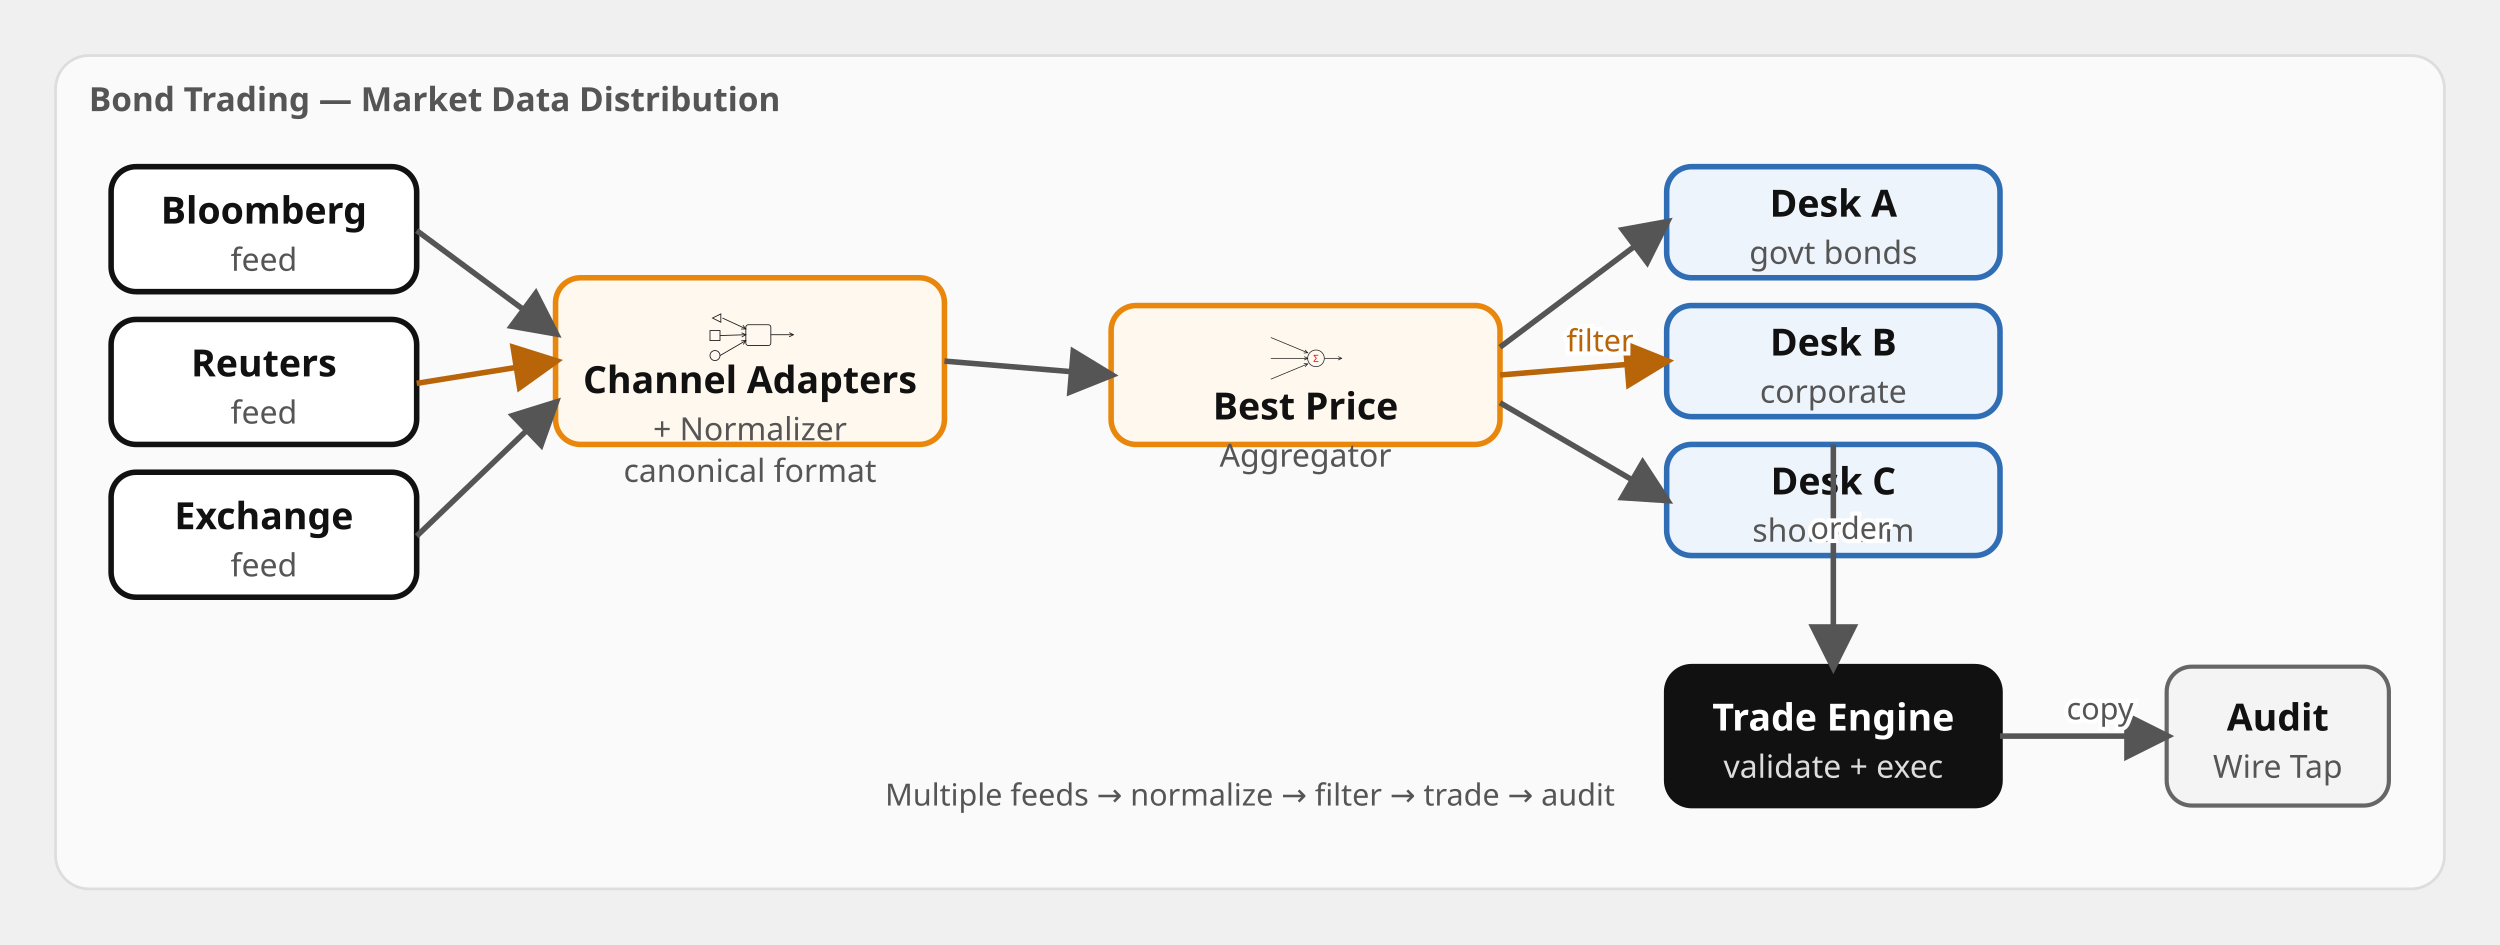
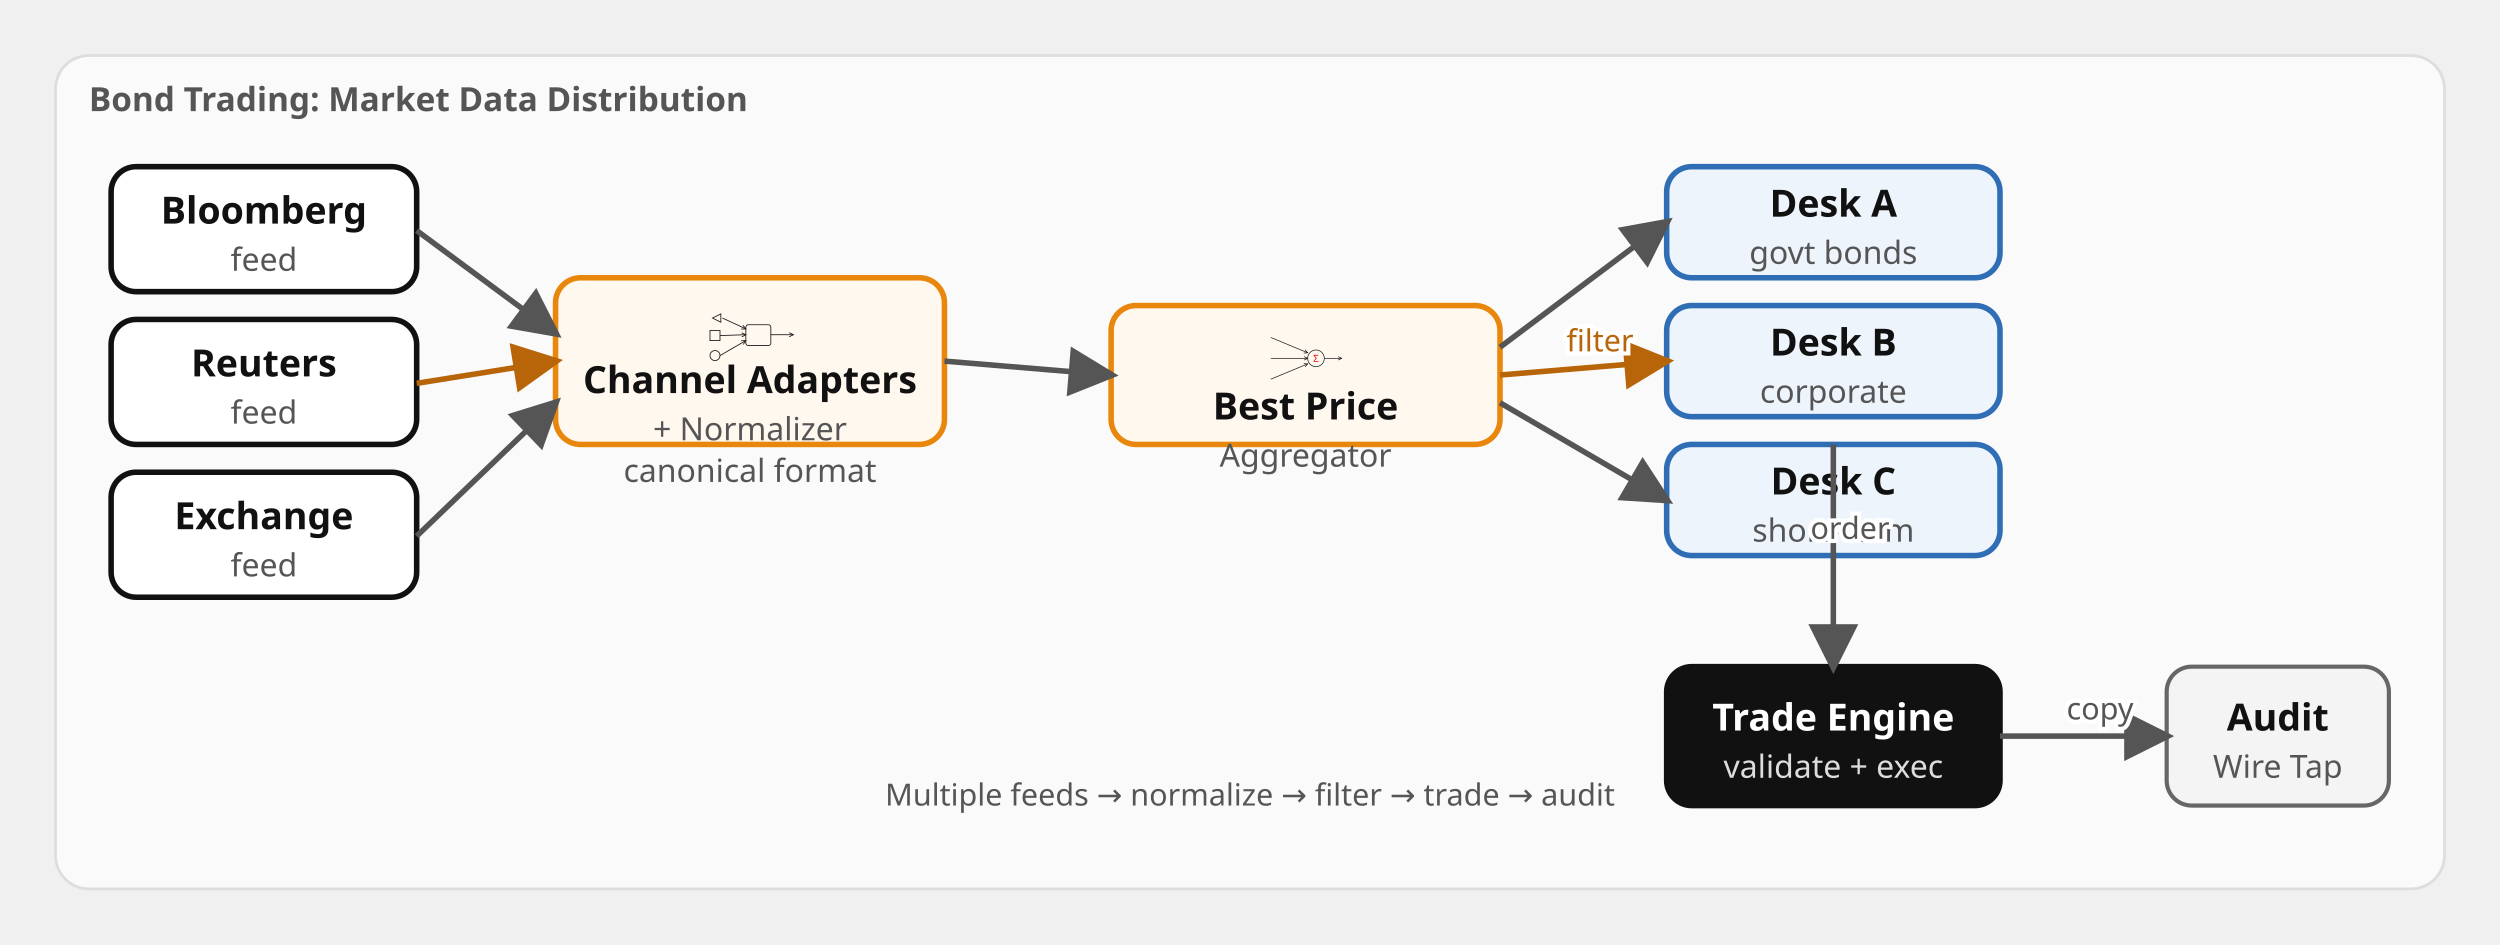
<svg xmlns="http://www.w3.org/2000/svg" viewBox="0 0 900 340" font-family="'Red Hat Text', system-ui, sans-serif" role="img">
  <defs>
    <marker id="a" viewBox="0 0 10 10" refX="8.5" refY="5" markerWidth="9" markerHeight="9" orient="auto-start-reverse">
      <path d="M0,0 L10,5 L0,10 z" fill="#555" />
    </marker>
    <marker id="am" viewBox="0 0 10 10" refX="8.5" refY="5" markerWidth="9" markerHeight="9" orient="auto-start-reverse">
      <path d="M0,0 L10,5 L0,10 z" fill="#b8650a" />
    </marker>
  </defs>
  <rect x="20" y="20" width="860" height="300" rx="12" fill="#fafafa" stroke="#ddd" />
-   <text x="32" y="40" font-size="12" font-weight="700" fill="#555555">Bond Trading — Market Data Distribution</text>
+   <text x="32" y="40" font-size="12" font-weight="700" fill="#555555">Bond Trading: Market Data Distribution</text>
  <rect x="40" y="60" width="110" height="45" rx="9" fill="#ffffff" stroke="#111111" stroke-width="2" />
  <text x="95.0" y="80.5" font-size="13.5" font-weight="700" fill="#111111" text-anchor="middle">Bloomberg</text>
  <text x="95.0" y="97.5" font-size="11.5" fill="#555555" text-anchor="middle">feed</text>
  <rect x="40" y="115" width="110" height="45" rx="9" fill="#ffffff" stroke="#111111" stroke-width="2" />
  <text x="95.0" y="135.5" font-size="13.5" font-weight="700" fill="#111111" text-anchor="middle">Reuters</text>
  <text x="95.0" y="152.5" font-size="11.5" fill="#555555" text-anchor="middle">feed</text>
  <rect x="40" y="170" width="110" height="45" rx="9" fill="#ffffff" stroke="#111111" stroke-width="2" />
  <text x="95.0" y="190.5" font-size="13.5" font-weight="700" fill="#111111" text-anchor="middle">Exchange</text>
  <text x="95.0" y="207.5" font-size="11.5" fill="#555555" text-anchor="middle">feed</text>
  <rect x="200" y="100" width="140" height="60" rx="9" fill="#fff8ef" stroke="#e8870c" stroke-width="2" />
  <g transform="translate(252.0,104) scale(0.3)">
    <rect x="55" y="43" width="30" height="25" fill="#FFF8F0" stroke="#151515" rx="3" />
    <polygon points="15,35 25,30 25,40" fill="#FFF8F0" stroke="#151515" />
    <rect x="12" y="50" width="12" height="12" fill="#FFF8F0" stroke="#151515" />
    <circle cx="18" cy="80" r="6" fill="#FFF8F0" stroke="#151515" />
    <line x1="27" y1="35" x2="55" y2="48" stroke="#151515" />
    <polyline points="49.4,48.2 55,48 51.5,43.6" stroke="#151515" fill="none" />
    <line x1="24" y1="56" x2="55" y2="55" stroke="#151515" />
    <polyline points="50.1,57.7 55,55 49.9,52.7" stroke="#151515" fill="none" />
    <line x1="24" y1="80" x2="55" y2="62" stroke="#151515" />
    <polyline points="51.9,66.7 55,62 49.4,62.3" stroke="#151515" fill="none" />
    <line x1="85" y1="55" x2="112" y2="55" stroke="#151515" />
    <polyline points="107.0,57.5 112,55 107.0,52.5" stroke="#151515" fill="none" />
  </g>
  <text x="270.0" y="141.5" font-size="13.5" font-weight="700" fill="#111111" text-anchor="middle">Channel Adapters</text>
  <text x="270.0" y="158.5" font-size="11.5" fill="#555555" text-anchor="middle">+ Normalizer</text>
  <text x="270.0" y="173.5" font-size="11.5" fill="#555555" text-anchor="middle">canonical format</text>
  <rect x="400" y="110" width="140" height="50" rx="9" fill="#fff8ef" stroke="#e8870c" stroke-width="2" />
  <g transform="translate(455.0,114) scale(0.25)">
    <circle cx="75" cy="60" r="12" fill="#FFF8F0" stroke="#151515" />
    <line x1="10" y1="30" x2="63" y2="52" stroke="#151515" />
    <polyline points="57.4,52.4 63,52 59.3,47.8" stroke="#151515" fill="none" />
    <line x1="10" y1="60" x2="63" y2="60" stroke="#151515" />
    <polyline points="58.0,62.5 63,60 58.0,57.5" stroke="#151515" fill="none" />
    <line x1="10" y1="90" x2="63" y2="68" stroke="#151515" />
    <polyline points="59.3,72.2 63,68 57.4,67.6" stroke="#151515" fill="none" />
    <line x1="87" y1="60" x2="112" y2="60" stroke="#151515" />
    <polyline points="107.0,62.5 112,60 107.0,57.5" stroke="#151515" fill="none" />
    <text x="75" y="65" text-anchor="middle" font-size="14" font-family="sans-serif" fill="#EE0000" stroke="none">Σ</text>
  </g>
  <text x="470.0" y="151.0" font-size="13.5" font-weight="700" fill="#111111" text-anchor="middle">Best Price</text>
  <text x="470.0" y="168.0" font-size="11.5" fill="#555555" text-anchor="middle">Aggregator</text>
  <rect x="600" y="60" width="120" height="40" rx="9" fill="#eef4fb" stroke="#2f6db5" stroke-width="2" />
  <text x="660.0" y="78.0" font-size="13.5" font-weight="700" fill="#111111" text-anchor="middle">Desk A</text>
  <text x="660.0" y="95.0" font-size="11.5" fill="#555555" text-anchor="middle">govt bonds</text>
  <rect x="600" y="110" width="120" height="40" rx="9" fill="#eef4fb" stroke="#2f6db5" stroke-width="2" />
  <text x="660.0" y="128.0" font-size="13.5" font-weight="700" fill="#111111" text-anchor="middle">Desk B</text>
  <text x="660.0" y="145.0" font-size="11.5" fill="#555555" text-anchor="middle">corporate</text>
  <rect x="600" y="160" width="120" height="40" rx="9" fill="#eef4fb" stroke="#2f6db5" stroke-width="2" />
  <text x="660.0" y="178.0" font-size="13.5" font-weight="700" fill="#111111" text-anchor="middle">Desk C</text>
  <text x="660.0" y="195.0" font-size="11.5" fill="#555555" text-anchor="middle">short-term</text>
  <rect x="600" y="240" width="120" height="50" rx="9" fill="#111111" stroke="#111111" stroke-width="2" />
  <text x="660.0" y="263.0" font-size="13.5" font-weight="700" fill="#ffffff" text-anchor="middle">Trade Engine</text>
  <text x="660.0" y="280.0" font-size="11.5" fill="#dddddd" text-anchor="middle">validate + exec</text>
  <rect x="780" y="240" width="80" height="50" rx="9" fill="#f4f4f4" stroke="#666666" stroke-width="1.5" />
  <text x="820.0" y="263.0" font-size="13.5" font-weight="700" fill="#111111" text-anchor="middle">Audit</text>
  <text x="820.0" y="280.0" font-size="11.5" fill="#555555" text-anchor="middle">Wire Tap</text>
  <path d="M150,83 L200,120" fill="none" stroke="#555" stroke-width="2" marker-end="url(#a)" />
  <path d="M150,138 L200,130" fill="none" stroke="#b8650a" stroke-width="2" marker-end="url(#am)" />
  <path d="M150,193 L200,145" fill="none" stroke="#555" stroke-width="2" marker-end="url(#a)" />
  <path d="M340,130 L400,135" fill="none" stroke="#555" stroke-width="2" marker-end="url(#a)" />
  <path d="M540,125 L600,80" fill="none" stroke="#555" stroke-width="2" marker-end="url(#a)" />
  <path d="M540,135 L600,130" fill="none" stroke="#b8650a" stroke-width="2" marker-end="url(#am)" />
  <text x="576.0" y="126.5" font-size="11" fill="#ffffff" stroke="#ffffff" stroke-width="3" paint-order="stroke" text-anchor="middle">filter</text>
  <text x="576.0" y="126.5" font-size="11" fill="#b8650a" text-anchor="middle">filter</text>
  <path d="M540,145 L600,180" fill="none" stroke="#555" stroke-width="2" marker-end="url(#a)" />
  <path d="M660,160 L660,240" fill="none" stroke="#555" stroke-width="2" marker-end="url(#a)" />
  <text x="666.0" y="194.0" font-size="11" fill="#ffffff" stroke="#ffffff" stroke-width="3" paint-order="stroke" text-anchor="middle">order</text>
  <text x="666.0" y="194.0" font-size="11" fill="#555" text-anchor="middle">order</text>
  <path d="M720,265 L780,265" fill="none" stroke="#555" stroke-width="2" marker-end="url(#a)" />
  <text x="756.0" y="259.0" font-size="11" fill="#ffffff" stroke="#ffffff" stroke-width="3" paint-order="stroke" text-anchor="middle">copy</text>
  <text x="756.0" y="259.0" font-size="11" fill="#555" text-anchor="middle">copy</text>
  <text x="450" y="290" font-size="11" fill="#555555" text-anchor="middle">Multiple feeds → normalize → filter → trade → audit</text>
</svg>
